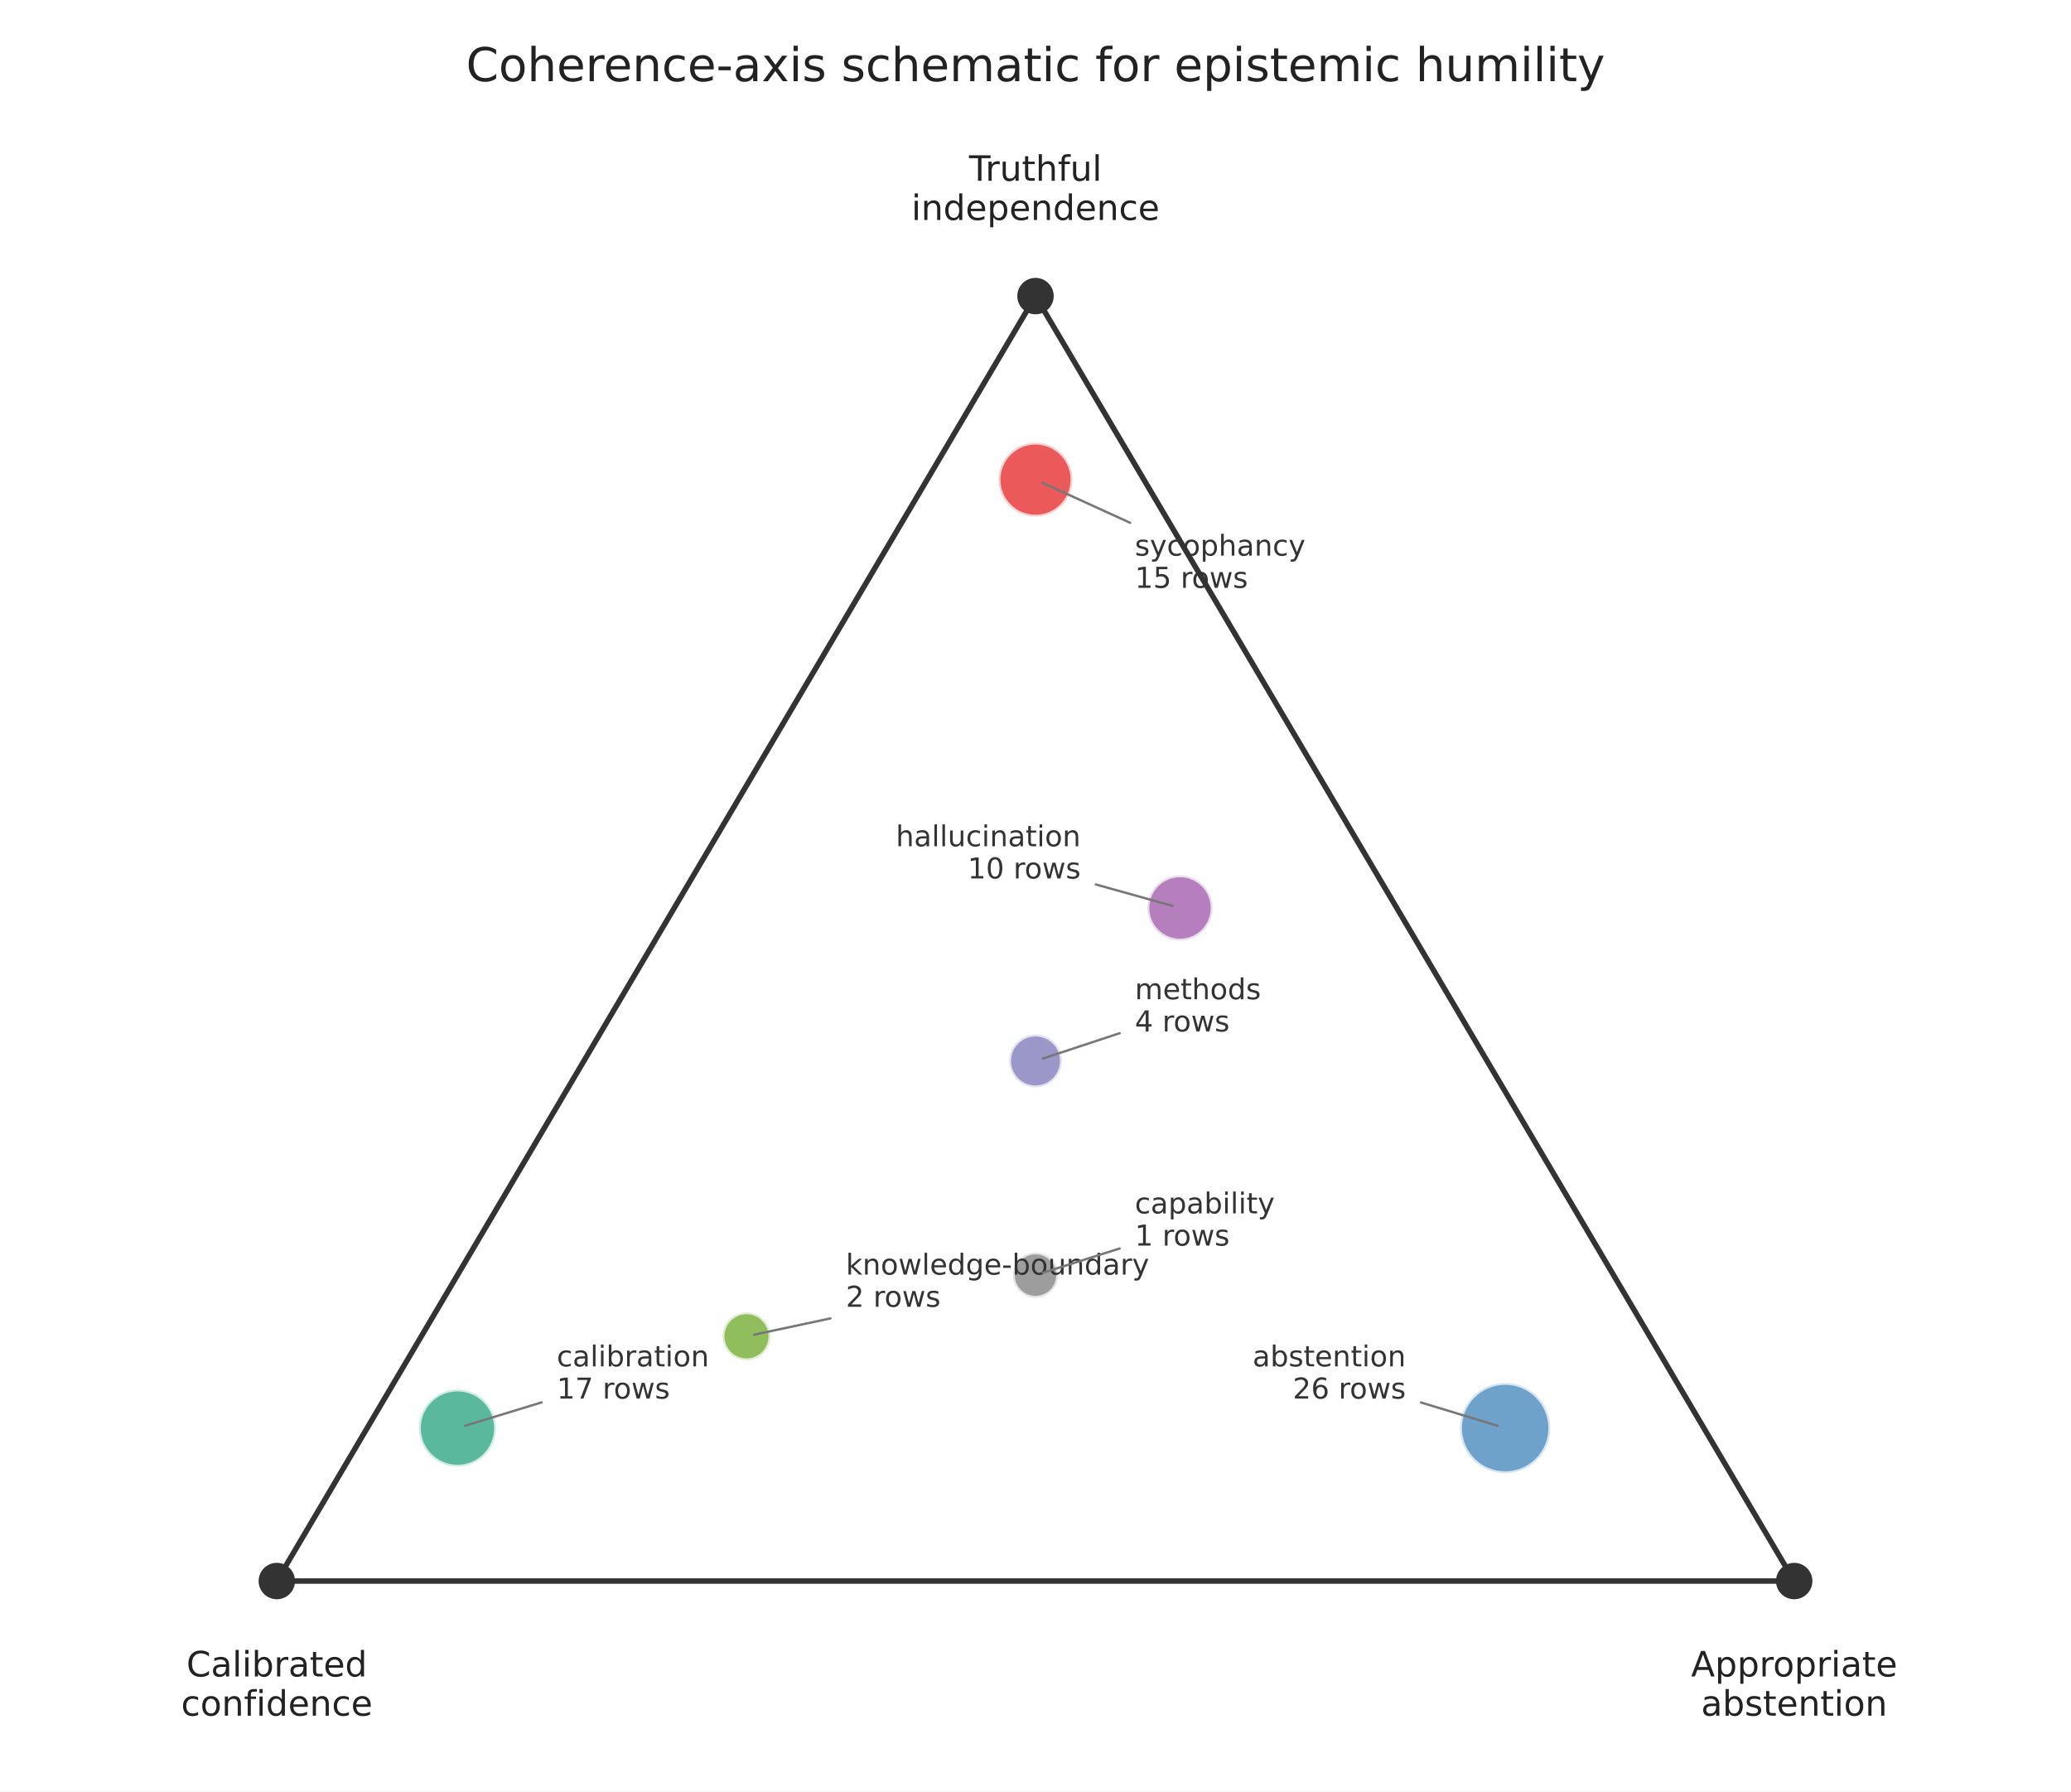
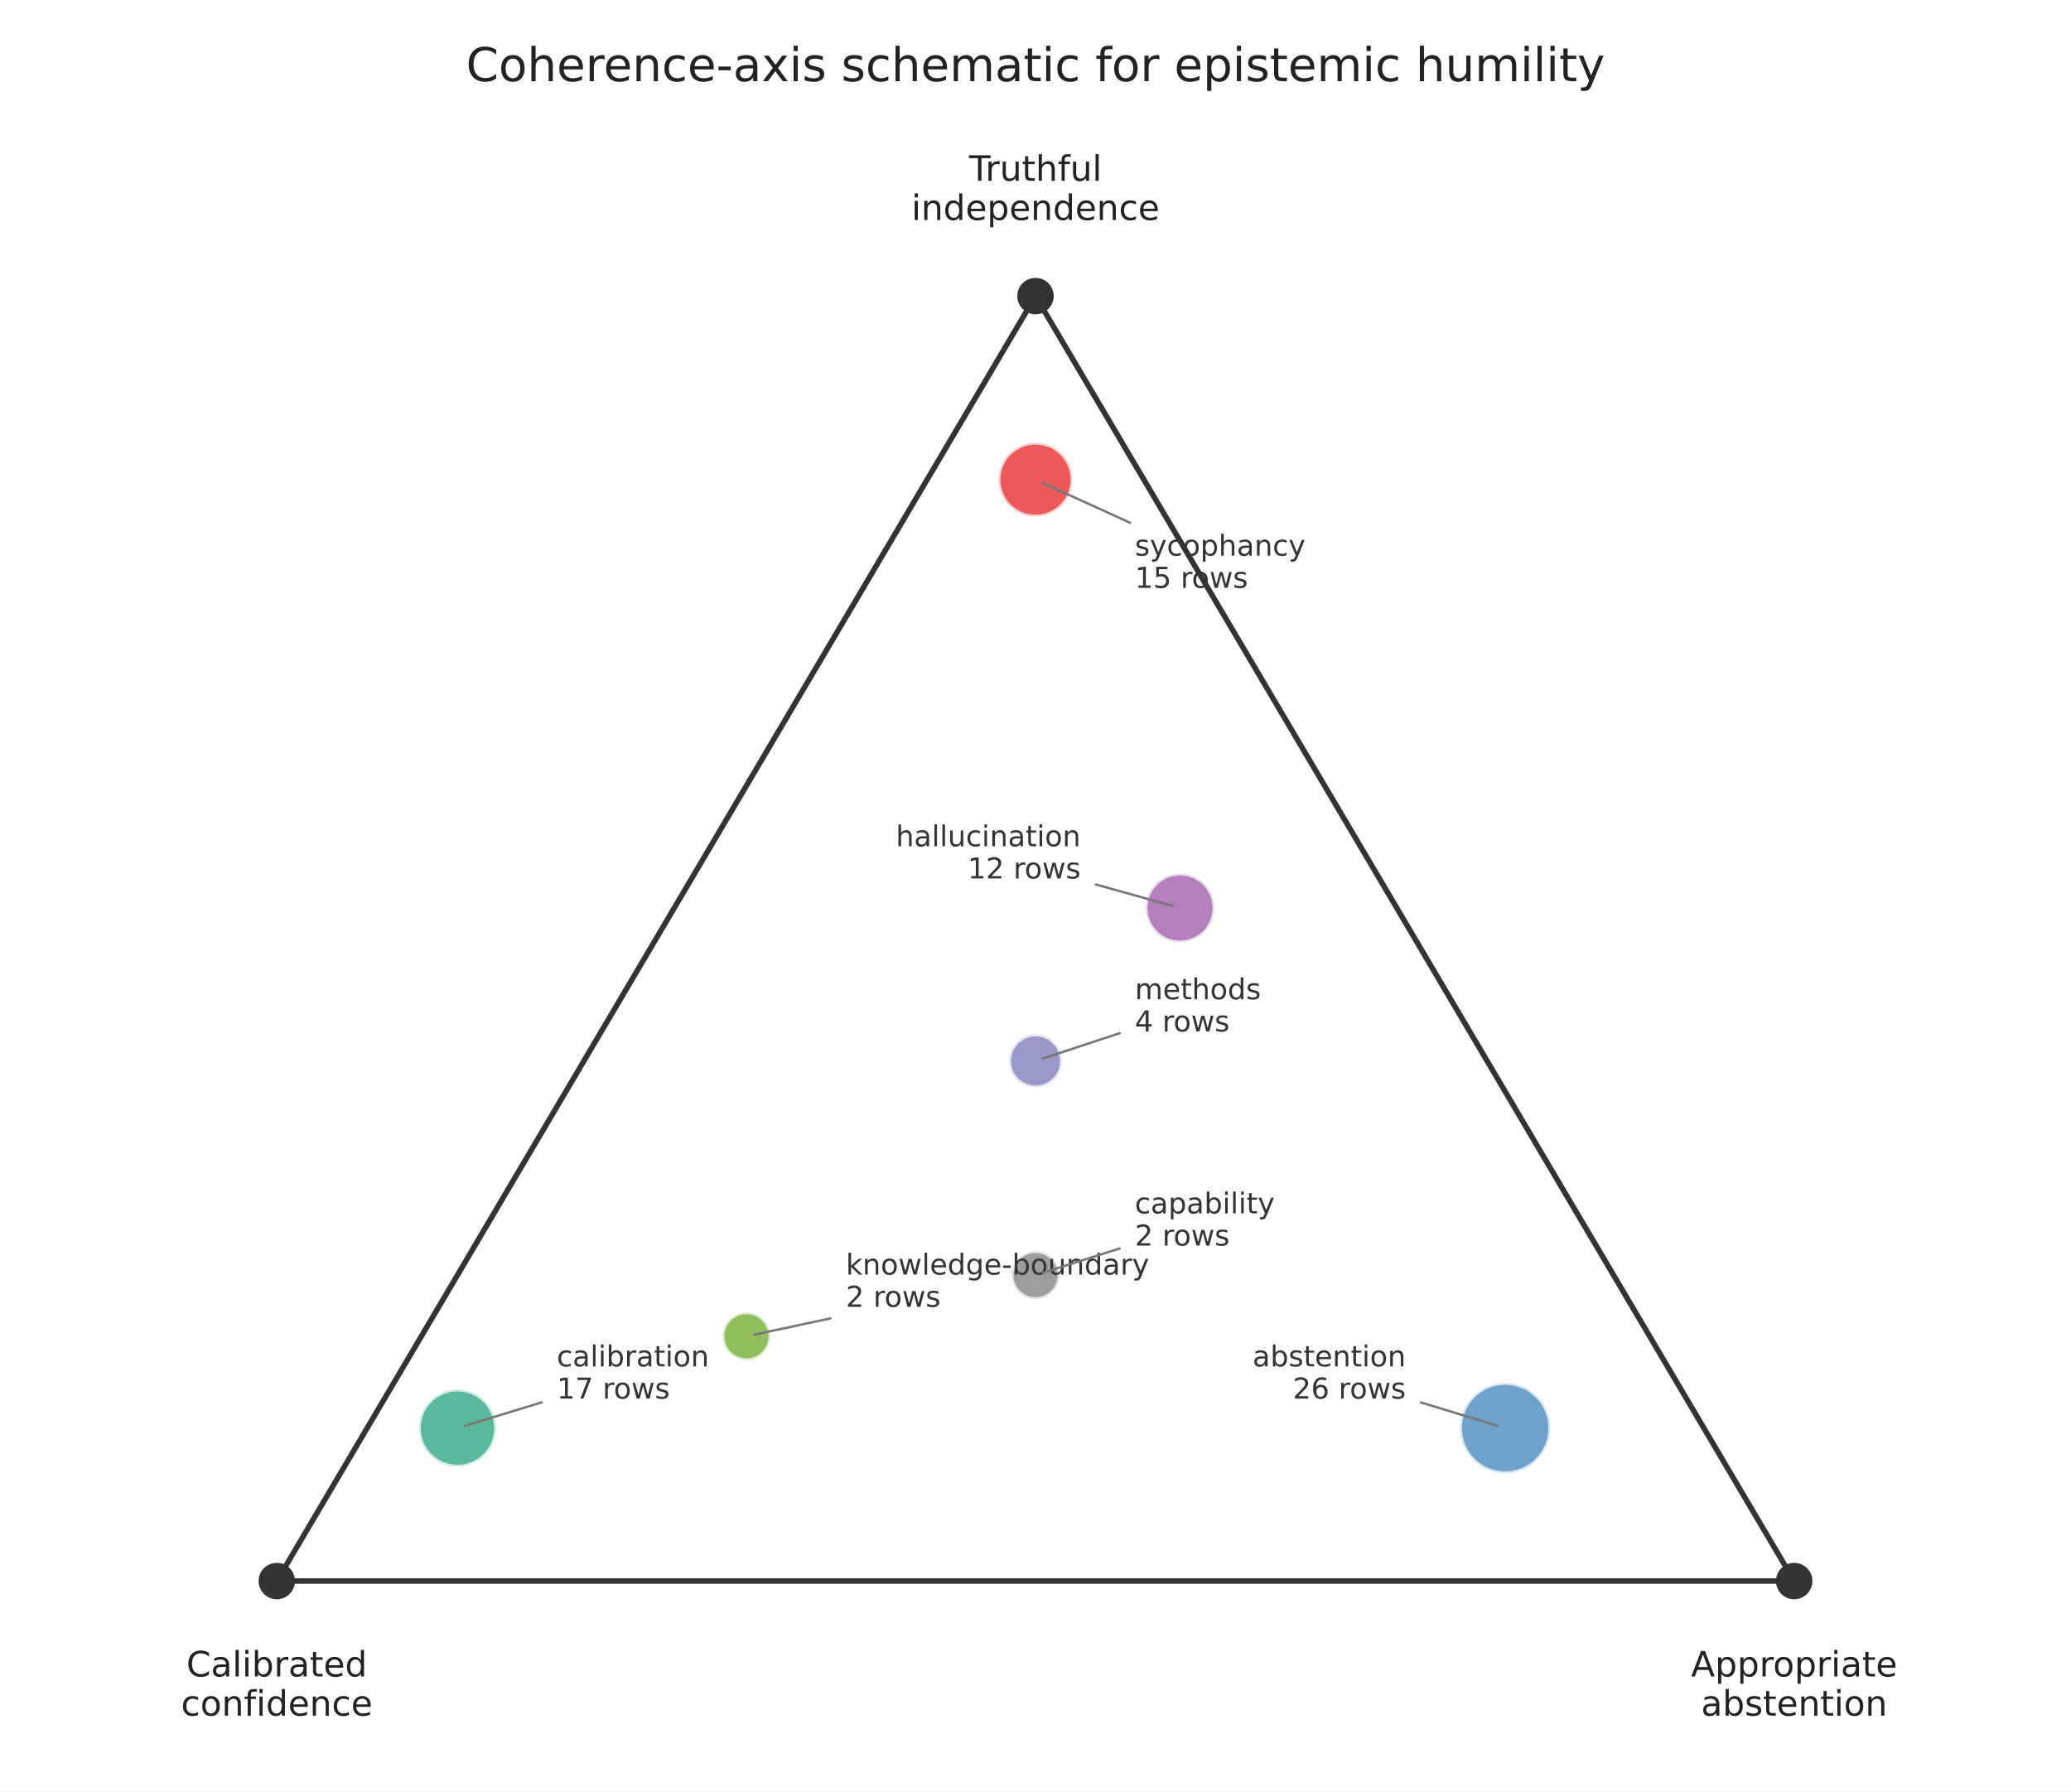
<svg xmlns="http://www.w3.org/2000/svg" xmlns:xlink="http://www.w3.org/1999/xlink" width="532.8pt" height="460.8pt" viewBox="0 0 532.8 460.8" version="1.1">
  <defs>
    <style type="text/css">*{stroke-linejoin: round; stroke-linecap: butt}</style>
  </defs>
  <g id="figure_1">
    <g id="patch_1">
      <path d="M 0 460.8  L 532.8 460.8  L 532.8 0  L 0 0  z " style="fill: #ffffff" />
    </g>
    <g id="axes_1">
      <g id="patch_2">
-         <path d="M 71.215 406.714  L 461.585 406.714  L 266.4 76.166  L 71.215 406.714  z " clip-path="url(#pb5c2e7fb43)" style="fill: none; stroke: #333333; stroke-width: 1.4; stroke-linejoin: miter" />
+         <path d="M 71.215 406.714  L 461.585 406.714  L 266.4 76.166  L 71.215 406.714  z " clip-path="url(#p858f84c6a4)" style="fill: none; stroke: #333333; stroke-width: 1.4; stroke-linejoin: miter" />
      </g>
      <g id="PathCollection_1">
        <defs>
-           <path id="mde8416d01b" d="M 0 9.932  C 2.634 9.932 5.161 8.886 7.023 7.023  C 8.886 5.161 9.932 2.634 9.932 0  C 9.932 -2.634 8.886 -5.161 7.023 -7.023  C 5.161 -8.886 2.634 -9.932 0 -9.932  C -2.634 -9.932 -5.161 -8.886 -7.023 -7.023  C -8.886 -5.161 -9.932 -2.634 -9.932 0  C -9.932 2.634 -8.886 5.161 -7.023 7.023  C -5.161 8.886 -2.634 9.932 0 9.932  z " style="stroke: #ffffff; stroke-opacity: 0.72" />
+           <path id="m0ceeefd563" d="M 0 9.932  C 2.634 9.932 5.161 8.886 7.023 7.023  C 8.886 5.161 9.932 2.634 9.932 0  C 9.932 -2.634 8.886 -5.161 7.023 -7.023  C 5.161 -8.886 2.634 -9.932 0 -9.932  C -2.634 -9.932 -5.161 -8.886 -7.023 -7.023  C -8.886 -5.161 -9.932 -2.634 -9.932 0  C -9.932 2.634 -8.886 5.161 -7.023 7.023  C -5.161 8.886 -2.634 9.932 0 9.932  z " style="stroke: #ffffff; stroke-opacity: 0.72" />
        </defs>
-         <g clip-path="url(#pb5c2e7fb43)">
-           <use xlink:href="#mde8416d01b" x="117.687" y="367.363" style="fill: #1b9e77; fill-opacity: 0.72; stroke: #ffffff; stroke-opacity: 0.72" />
+         <g clip-path="url(#p858f84c6a4)">
+           <use xlink:href="#m0ceeefd563" x="117.687" y="367.363" style="fill: #1b9e77; fill-opacity: 0.72; stroke: #ffffff; stroke-opacity: 0.72" />
        </g>
      </g>
      <g id="PathCollection_2">
        <defs>
-           <path id="md6a088b5fa" d="M 0 6.171  C 1.636 6.171 3.206 5.52 4.363 4.363  C 5.52 3.206 6.171 1.636 6.171 0  C 6.171 -1.636 5.52 -3.206 4.363 -4.363  C 3.206 -5.52 1.636 -6.171 0 -6.171  C -1.636 -6.171 -3.206 -5.52 -4.363 -4.363  C -5.52 -3.206 -6.171 -1.636 -6.171 0  C -6.171 1.636 -5.52 3.206 -4.363 4.363  C -3.206 5.52 -1.636 6.171 0 6.171  z " style="stroke: #ffffff; stroke-opacity: 0.72" />
+           <path id="mb2ddca01b5" d="M 0 6.171  C 1.636 6.171 3.206 5.52 4.363 4.363  C 5.52 3.206 6.171 1.636 6.171 0  C 6.171 -1.636 5.52 -3.206 4.363 -4.363  C 3.206 -5.52 1.636 -6.171 0 -6.171  C -1.636 -6.171 -3.206 -5.52 -4.363 -4.363  C -5.52 -3.206 -6.171 -1.636 -6.171 0  C -6.171 1.636 -5.52 3.206 -4.363 4.363  C -3.206 5.52 -1.636 6.171 0 6.171  z " style="stroke: #ffffff; stroke-opacity: 0.72" />
        </defs>
-         <g clip-path="url(#pb5c2e7fb43)">
-           <use xlink:href="#md6a088b5fa" x="192.044" y="343.752" style="fill: #66a61e; fill-opacity: 0.72; stroke: #ffffff; stroke-opacity: 0.72" />
+         <g clip-path="url(#p858f84c6a4)">
+           <use xlink:href="#mb2ddca01b5" x="192.044" y="343.752" style="fill: #66a61e; fill-opacity: 0.72; stroke: #ffffff; stroke-opacity: 0.72" />
        </g>
      </g>
      <g id="PathCollection_3">
        <defs>
-           <path id="m74a17de1b3" d="M 0 11.619  C 3.081 11.619 6.037 10.395 8.216 8.216  C 10.395 6.037 11.619 3.081 11.619 0  C 11.619 -3.081 10.395 -6.037 8.216 -8.216  C 6.037 -10.395 3.081 -11.619 0 -11.619  C -3.081 -11.619 -6.037 -10.395 -8.216 -8.216  C -10.395 -6.037 -11.619 -3.081 -11.619 0  C -11.619 3.081 -10.395 6.037 -8.216 8.216  C -6.037 10.395 -3.081 11.619 0 11.619  z " style="stroke: #ffffff; stroke-opacity: 0.72" />
+           <path id="m36d39a4933" d="M 0 11.619  C 3.081 11.619 6.037 10.395 8.216 8.216  C 10.395 6.037 11.619 3.081 11.619 0  C 11.619 -3.081 10.395 -6.037 8.216 -8.216  C 6.037 -10.395 3.081 -11.619 0 -11.619  C -3.081 -11.619 -6.037 -10.395 -8.216 -8.216  C -10.395 -6.037 -11.619 -3.081 -11.619 0  C -11.619 3.081 -10.395 6.037 -8.216 8.216  C -6.037 10.395 -3.081 11.619 0 11.619  z " style="stroke: #ffffff; stroke-opacity: 0.72" />
        </defs>
-         <g clip-path="url(#pb5c2e7fb43)">
-           <use xlink:href="#m74a17de1b3" x="387.229" y="367.363" style="fill: #377eb8; fill-opacity: 0.72; stroke: #ffffff; stroke-opacity: 0.72" />
+         <g clip-path="url(#p858f84c6a4)">
+           <use xlink:href="#m36d39a4933" x="387.229" y="367.363" style="fill: #377eb8; fill-opacity: 0.72; stroke: #ffffff; stroke-opacity: 0.72" />
        </g>
      </g>
      <g id="PathCollection_4">
        <defs>
-           <path id="m13652cd6d1" d="M 0 8.39  C 2.225 8.39 4.359 7.506 5.932 5.932  C 7.506 4.359 8.39 2.225 8.39 0  C 8.39 -2.225 7.506 -4.359 5.932 -5.932  C 4.359 -7.506 2.225 -8.39 0 -8.39  C -2.225 -8.39 -4.359 -7.506 -5.932 -5.932  C -7.506 -4.359 -8.39 -2.225 -8.39 0  C -8.39 2.225 -7.506 4.359 -5.932 5.932  C -4.359 7.506 -2.225 8.39 0 8.39  z " style="stroke: #ffffff; stroke-opacity: 0.72" />
+           <path id="m21ef03dbdb" d="M 0 8.858  C 2.349 8.858 4.602 7.925 6.263 6.263  C 7.925 4.602 8.858 2.349 8.858 0  C 8.858 -2.349 7.925 -4.602 6.263 -6.263  C 4.602 -7.925 2.349 -8.858 0 -8.858  C -2.349 -8.858 -4.602 -7.925 -6.263 -6.263  C -7.925 -4.602 -8.858 -2.349 -8.858 0  C -8.858 2.349 -7.925 4.602 -6.263 6.263  C -4.602 7.925 -2.349 8.858 0 8.858  z " style="stroke: #ffffff; stroke-opacity: 0.72" />
        </defs>
-         <g clip-path="url(#pb5c2e7fb43)">
-           <use xlink:href="#m13652cd6d1" x="303.578" y="233.57" style="fill: #984ea3; fill-opacity: 0.72; stroke: #ffffff; stroke-opacity: 0.72" />
+         <g clip-path="url(#p858f84c6a4)">
+           <use xlink:href="#m21ef03dbdb" x="303.578" y="233.57" style="fill: #984ea3; fill-opacity: 0.72; stroke: #ffffff; stroke-opacity: 0.72" />
        </g>
      </g>
      <g id="PathCollection_5">
        <defs>
-           <path id="m26f33b249f" d="M 0 9.517  C 2.524 9.517 4.945 8.514 6.73 6.73  C 8.514 4.945 9.517 2.524 9.517 0  C 9.517 -2.524 8.514 -4.945 6.73 -6.73  C 4.945 -8.514 2.524 -9.517 0 -9.517  C -2.524 -9.517 -4.945 -8.514 -6.73 -6.73  C -8.514 -4.945 -9.517 -2.524 -9.517 0  C -9.517 2.524 -8.514 4.945 -6.73 6.73  C -4.945 8.514 -2.524 9.517 0 9.517  z " style="stroke: #ffffff; stroke-opacity: 0.72" />
+           <path id="mddef23f2ad" d="M 0 9.517  C 2.524 9.517 4.945 8.514 6.73 6.73  C 8.514 4.945 9.517 2.524 9.517 0  C 9.517 -2.524 8.514 -4.945 6.73 -6.73  C 4.945 -8.514 2.524 -9.517 0 -9.517  C -2.524 -9.517 -4.945 -8.514 -6.73 -6.73  C -8.514 -4.945 -9.517 -2.524 -9.517 0  C -9.517 2.524 -8.514 4.945 -6.73 6.73  C -4.945 8.514 -2.524 9.517 0 9.517  z " style="stroke: #ffffff; stroke-opacity: 0.72" />
        </defs>
-         <g clip-path="url(#pb5c2e7fb43)">
-           <use xlink:href="#m26f33b249f" x="266.4" y="123.387" style="fill: #e41a1c; fill-opacity: 0.72; stroke: #ffffff; stroke-opacity: 0.72" />
+         <g clip-path="url(#p858f84c6a4)">
+           <use xlink:href="#mddef23f2ad" x="266.4" y="123.387" style="fill: #e41a1c; fill-opacity: 0.72; stroke: #ffffff; stroke-opacity: 0.72" />
        </g>
      </g>
      <g id="PathCollection_6">
        <defs>
-           <path id="m3553675b41" d="M 0 6.794  C 1.802 6.794 3.53 6.078 4.804 4.804  C 6.078 3.53 6.794 1.802 6.794 0  C 6.794 -1.802 6.078 -3.53 4.804 -4.804  C 3.53 -6.078 1.802 -6.794 0 -6.794  C -1.802 -6.794 -3.53 -6.078 -4.804 -4.804  C -6.078 -3.53 -6.794 -1.802 -6.794 0  C -6.794 1.802 -6.078 3.53 -4.804 4.804  C -3.53 6.078 -1.802 6.794 0 6.794  z " style="stroke: #ffffff; stroke-opacity: 0.72" />
+           <path id="mb1d8a531e2" d="M 0 6.794  C 1.802 6.794 3.53 6.078 4.804 4.804  C 6.078 3.53 6.794 1.802 6.794 0  C 6.794 -1.802 6.078 -3.53 4.804 -4.804  C 3.53 -6.078 1.802 -6.794 0 -6.794  C -1.802 -6.794 -3.53 -6.078 -4.804 -4.804  C -6.078 -3.53 -6.794 -1.802 -6.794 0  C -6.794 1.802 -6.078 3.53 -4.804 4.804  C -3.53 6.078 -1.802 6.794 0 6.794  z " style="stroke: #ffffff; stroke-opacity: 0.72" />
        </defs>
-         <g clip-path="url(#pb5c2e7fb43)">
-           <use xlink:href="#m3553675b41" x="266.4" y="272.921" style="fill: #7570b3; fill-opacity: 0.72; stroke: #ffffff; stroke-opacity: 0.72" />
+         <g clip-path="url(#p858f84c6a4)">
+           <use xlink:href="#mb1d8a531e2" x="266.4" y="272.921" style="fill: #7570b3; fill-opacity: 0.72; stroke: #ffffff; stroke-opacity: 0.72" />
        </g>
      </g>
      <g id="PathCollection_7">
        <defs>
-           <path id="m730b6b4231" d="M 0 5.834  C 1.547 5.834 3.031 5.22 4.125 4.125  C 5.22 3.031 5.834 1.547 5.834 0  C 5.834 -1.547 5.22 -3.031 4.125 -4.125  C 3.031 -5.22 1.547 -5.834 0 -5.834  C -1.547 -5.834 -3.031 -5.22 -4.125 -4.125  C -5.22 -3.031 -5.834 -1.547 -5.834 0  C -5.834 1.547 -5.22 3.031 -4.125 4.125  C -3.031 5.22 -1.547 5.834 0 5.834  z " style="stroke: #ffffff; stroke-opacity: 0.72" />
+           <path id="m101895745e" d="M 0 6.171  C 1.636 6.171 3.206 5.52 4.363 4.363  C 5.52 3.206 6.171 1.636 6.171 0  C 6.171 -1.636 5.52 -3.206 4.363 -4.363  C 3.206 -5.52 1.636 -6.171 0 -6.171  C -1.636 -6.171 -3.206 -5.52 -4.363 -4.363  C -5.52 -3.206 -6.171 -1.636 -6.171 0  C -6.171 1.636 -5.52 3.206 -4.363 4.363  C -3.206 5.52 -1.636 6.171 0 6.171  z " style="stroke: #ffffff; stroke-opacity: 0.72" />
        </defs>
-         <g clip-path="url(#pb5c2e7fb43)">
-           <use xlink:href="#m730b6b4231" x="266.4" y="328.012" style="fill: #777777; fill-opacity: 0.72; stroke: #ffffff; stroke-opacity: 0.72" />
+         <g clip-path="url(#p858f84c6a4)">
+           <use xlink:href="#m101895745e" x="266.4" y="328.012" style="fill: #777777; fill-opacity: 0.72; stroke: #ffffff; stroke-opacity: 0.72" />
        </g>
      </g>
      <g id="PathCollection_8">
        <defs>
-           <path id="m17e5263912" d="M 0 4.183  C 1.109 4.183 2.174 3.743 2.958 2.958  C 3.743 2.174 4.183 1.109 4.183 0  C 4.183 -1.109 3.743 -2.174 2.958 -2.958  C 2.174 -3.743 1.109 -4.183 0 -4.183  C -1.109 -4.183 -2.174 -3.743 -2.958 -2.958  C -3.743 -2.174 -4.183 -1.109 -4.183 0  C -4.183 1.109 -3.743 2.174 -2.958 2.958  C -2.174 3.743 -1.109 4.183 0 4.183  z " style="stroke: #333333" />
+           <path id="m0cf105e8e2" d="M 0 4.183  C 1.109 4.183 2.174 3.743 2.958 2.958  C 3.743 2.174 4.183 1.109 4.183 0  C 4.183 -1.109 3.743 -2.174 2.958 -2.958  C 2.174 -3.743 1.109 -4.183 0 -4.183  C -1.109 -4.183 -2.174 -3.743 -2.958 -2.958  C -3.743 -2.174 -4.183 -1.109 -4.183 0  C -4.183 1.109 -3.743 2.174 -2.958 2.958  C -2.174 3.743 -1.109 4.183 0 4.183  z " style="stroke: #333333" />
        </defs>
-         <g clip-path="url(#pb5c2e7fb43)">
-           <use xlink:href="#m17e5263912" x="71.215" y="406.714" style="fill: #333333; stroke: #333333" />
+         <g clip-path="url(#p858f84c6a4)">
+           <use xlink:href="#m0cf105e8e2" x="71.215" y="406.714" style="fill: #333333; stroke: #333333" />
        </g>
      </g>
      <g id="text_1">
        <text style="fill: #222222; font: 9px 'DejaVu Sans'" transform="translate(47.96009 431.2605)">Calibrated</text>
        <text style="fill: #222222; font: 9px 'DejaVu Sans'" transform="translate(46.57986 441.3385)">confidence</text>
      </g>
      <g id="PathCollection_9">
-         <g clip-path="url(#pb5c2e7fb43)">
-           <use xlink:href="#m17e5263912" x="461.585" y="406.714" style="fill: #333333; stroke: #333333" />
+         <g clip-path="url(#p858f84c6a4)">
+           <use xlink:href="#m0cf105e8e2" x="461.585" y="406.714" style="fill: #333333; stroke: #333333" />
        </g>
      </g>
      <g id="text_2">
        <text style="fill: #222222; font: 9px 'DejaVu Sans'" transform="translate(435.0439 431.2605)">Appropriate</text>
        <text style="fill: #222222; font: 9px 'DejaVu Sans'" transform="translate(437.6223 441.3385)">abstention</text>
      </g>
      <g id="PathCollection_10">
-         <g clip-path="url(#pb5c2e7fb43)">
-           <use xlink:href="#m17e5263912" x="266.4" y="76.166" style="fill: #333333; stroke: #333333" />
+         <g clip-path="url(#p858f84c6a4)">
+           <use xlink:href="#m0cf105e8e2" x="266.4" y="76.166" style="fill: #333333; stroke: #333333" />
        </g>
      </g>
      <g id="text_3">
        <text style="fill: #222222; font: 9px 'DejaVu Sans'" transform="translate(249.3113 46.50836)">Truthful</text>
        <text style="fill: #222222; font: 9px 'DejaVu Sans'" transform="translate(234.4739 56.58639)">independence</text>
      </g>
      <g id="patch_3">
        <path d="M 139.335 360.758  Q 129.466 363.769 119.598 366.78  " style="fill: none; stroke: #777777; stroke-width: 0.6; stroke-linecap: round" />
      </g>
      <g id="text_4">
        <text style="fill: #333333; font: 7.4px 'DejaVu Sans'" transform="translate(143.2473 351.4889)">calibration</text>
        <text style="fill: #333333; font: 7.4px 'DejaVu Sans'" transform="translate(143.2473 359.7753)">17 rows</text>
      </g>
      <g id="patch_4">
        <path d="M 213.645 339.146  Q 203.821 341.241 193.998 343.336  " style="fill: none; stroke: #777777; stroke-width: 0.6; stroke-linecap: round" />
      </g>
      <g id="text_5">
        <text style="fill: #333333; font: 7.4px 'DejaVu Sans'" transform="translate(217.6036 327.8784)">knowledge-boundary</text>
        <text style="fill: #333333; font: 7.4px 'DejaVu Sans'" transform="translate(217.6036 336.1648)">2 rows</text>
      </g>
      <g id="patch_5">
        <path d="M 365.579 360.775  Q 375.449 363.778 385.318 366.782  " style="fill: none; stroke: #777777; stroke-width: 0.6; stroke-linecap: round" />
      </g>
      <g id="text_6">
        <text style="fill: #333333; font: 7.4px 'DejaVu Sans'" transform="translate(322.2629 351.4889)">abstention</text>
        <text style="fill: #333333; font: 7.4px 'DejaVu Sans'" transform="translate(332.5906 359.7753)">26 rows</text>
      </g>
      <g id="patch_6">
        <path d="M 281.94 227.529  Q 291.796 230.281 301.653 233.032  " style="fill: none; stroke: #777777; stroke-width: 0.6; stroke-linecap: round" />
      </g>
      <g id="text_7">
        <text style="fill: #333333; font: 7.4px 'DejaVu Sans'" transform="translate(230.4686 217.6957)">hallucination</text>
-         <text style="fill: #333333; font: 7.4px 'DejaVu Sans'" transform="translate(248.9397 225.9821)">10 rows</text>
+         <text style="fill: #333333; font: 7.4px 'DejaVu Sans'" transform="translate(248.9397 225.9821)">12 rows</text>
      </g>
      <g id="patch_7">
        <path d="M 290.745 134.479  Q 279.484 129.348 268.222 124.217  " style="fill: none; stroke: #777777; stroke-width: 0.6; stroke-linecap: round" />
      </g>
      <g id="text_8">
        <text style="fill: #333333; font: 7.4px 'DejaVu Sans'" transform="translate(291.96 142.9289)">sycophancy</text>
        <text style="fill: #333333; font: 7.4px 'DejaVu Sans'" transform="translate(291.96 151.2153)">15 rows</text>
      </g>
      <g id="patch_8">
        <path d="M 288.057 265.781  Q 278.179 269.037 268.301 272.294  " style="fill: none; stroke: #777777; stroke-width: 0.6; stroke-linecap: round" />
      </g>
      <g id="text_9">
        <text style="fill: #333333; font: 7.4px 'DejaVu Sans'" transform="translate(291.96 257.0467)">methods</text>
        <text style="fill: #333333; font: 7.4px 'DejaVu Sans'" transform="translate(291.96 265.3331)">4 rows</text>
      </g>
      <g id="patch_9">
        <path d="M 288.053 321.165  Q 278.179 324.287 268.306 327.409  " style="fill: none; stroke: #777777; stroke-width: 0.6; stroke-linecap: round" />
      </g>
      <g id="text_10">
        <text style="fill: #333333; font: 7.4px 'DejaVu Sans'" transform="translate(291.96 312.138)">capability</text>
-         <text style="fill: #333333; font: 7.4px 'DejaVu Sans'" transform="translate(291.96 320.4244)">1 rows</text>
+         <text style="fill: #333333; font: 7.4px 'DejaVu Sans'" transform="translate(291.96 320.4244)">2 rows</text>
      </g>
      <g id="text_11">
        <text style="fill: #222222; font: 12px 'DejaVu Sans'; text-anchor: middle" x="266.4" y="20.88" transform="rotate(-0 266.4 20.88)">Coherence-axis schematic for epistemic humility</text>
      </g>
    </g>
  </g>
  <defs>
-     <clipPath id="pb5c2e7fb43">
+     <clipPath id="p858f84c6a4">
      <rect x="10.8" y="32.88" width="511.2" height="417.12" />
    </clipPath>
  </defs>
</svg>
